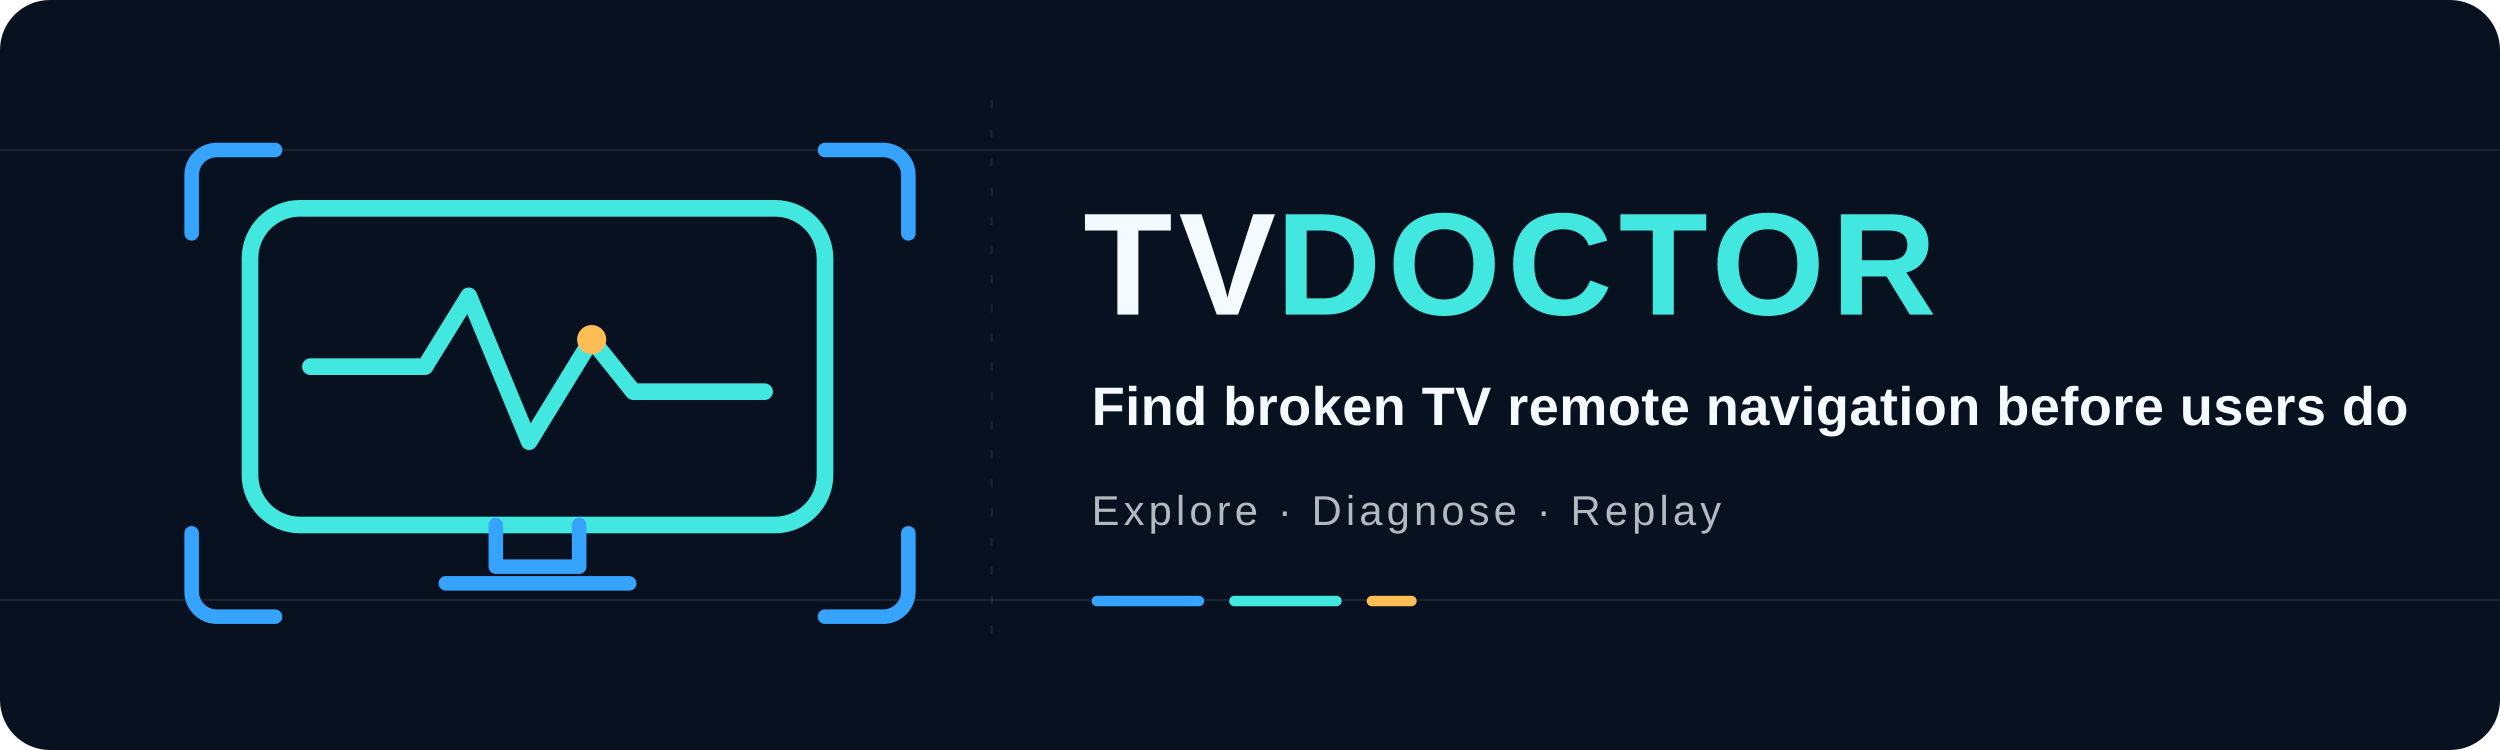
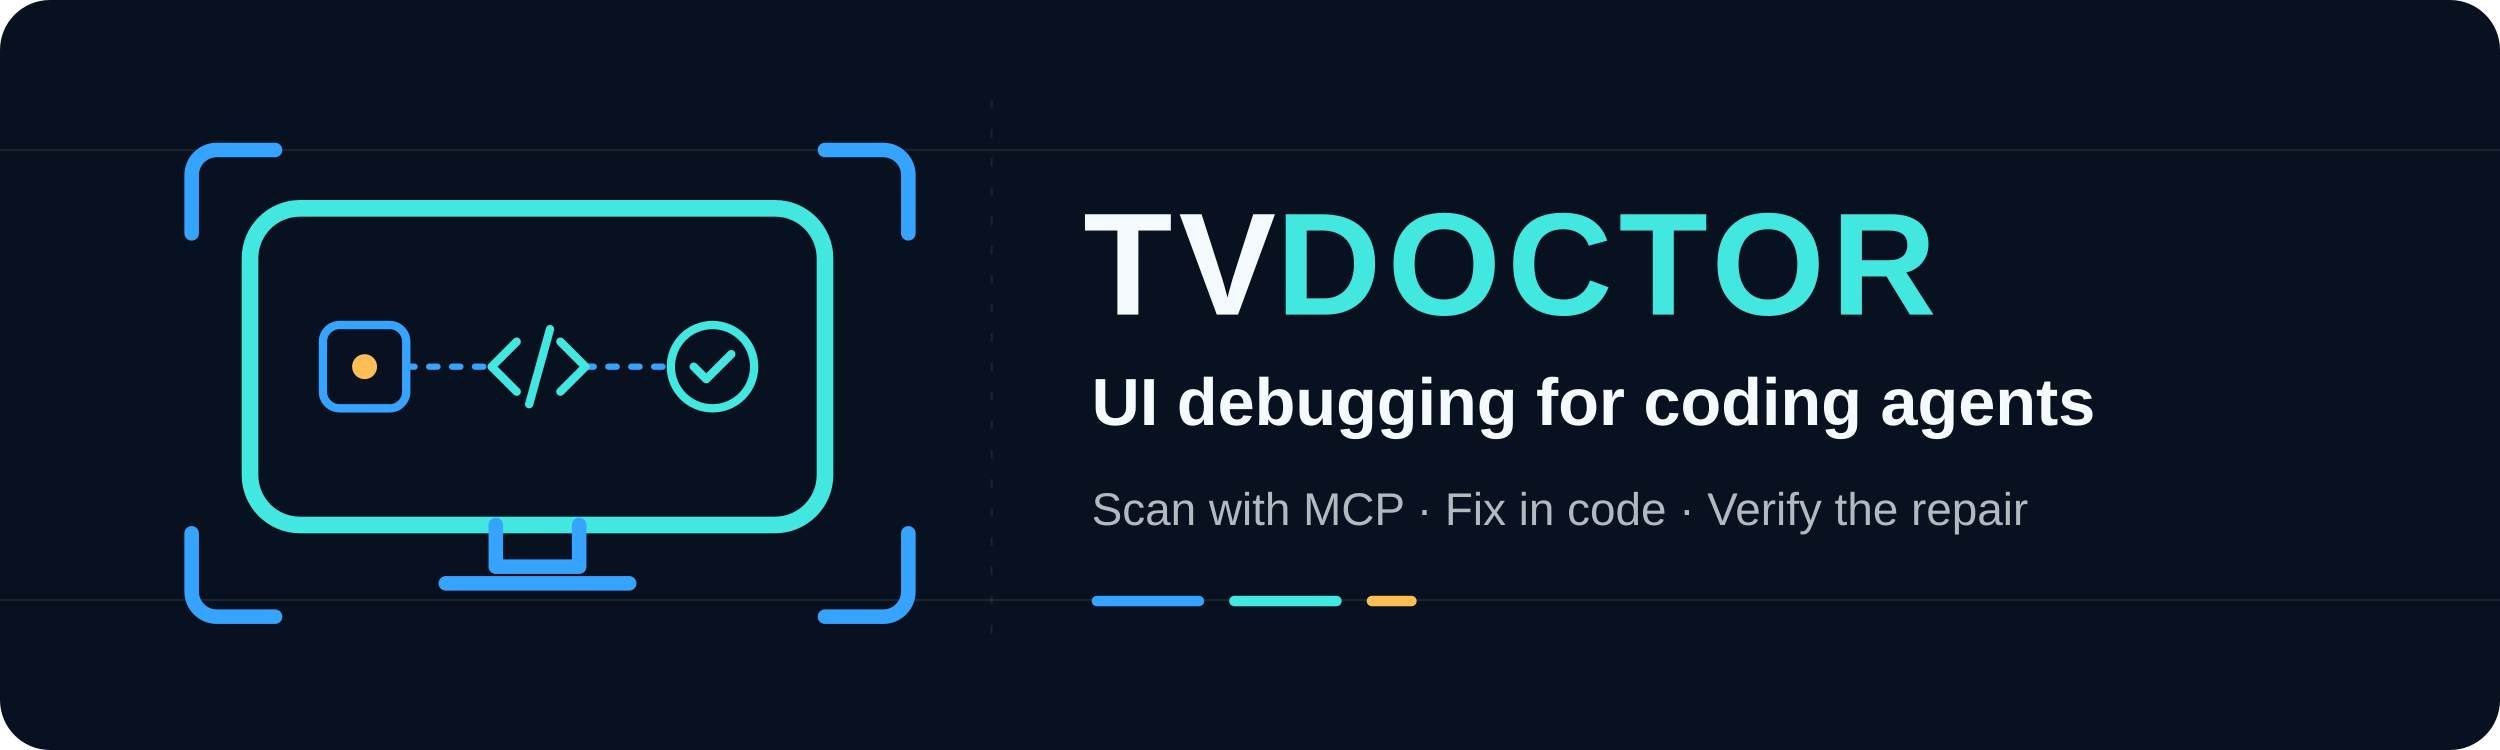
<svg xmlns="http://www.w3.org/2000/svg" viewBox="0 0 1200 360" role="img" aria-labelledby="tvdoctor-hero-title tvdoctor-hero-description">
  <style>
    .surface { fill: #07111F; }
    .primary-text { fill: #F5FAFF; }
    .wordmark-accent { fill: #42E8E0; }
    .secondary-text { fill: #F5FAFF; fill-opacity: .72; }
    .guide { stroke: #F5FAFF; stroke-opacity: .08; }
    @media (prefers-color-scheme: light) {
      .surface { fill: #F4F8FC; }
      .primary-text { fill: #07111F; }
      .wordmark-accent { fill: #07111F; }
      .secondary-text { fill: #38536B; fill-opacity: 1; }
      .guide { stroke: #07111F; stroke-opacity: .08; }
      [stroke="#42E8E0"] { stroke: #007E80; }
      [stroke="#36A3FF"] { stroke: #086FBD; }
      [fill="#42E8E0"] { fill: #007E80; }
      [fill="#36A3FF"] { fill: #086FBD; }
      [fill="#FFBE55"] { fill: #A05E00; }
    }
  </style>
  <rect class="surface" width="1200" height="360" rx="24" />
  <g fill="none" class="guide" stroke-width="1">
    <path d="M0 72h1200M0 288h1200" />
    <path d="M476 48v264" stroke-dasharray="4 10" />
  </g>
  <g transform="translate(84 64)" fill="none" stroke-linecap="round" stroke-linejoin="round">
    <g stroke="#36A3FF" stroke-width="7">
      <path d="M48 8H20C13.4 8 8 13.4 8 20v28" />
      <path d="M312 8h28c6.6 0 12 5.4 12 12v28" />
      <path d="M8 192v28c0 6.6 5.4 12 12 12h28" />
      <path d="M352 192v28c0 6.6-5.4 12-12 12h-28" />
    </g>
    <rect x="36" y="36" width="276" height="152" rx="24" stroke="#42E8E0" stroke-width="8" />
-     <path d="M65 112h55l21-34 29 70 30-49 20 25h63" stroke="#42E8E0" stroke-width="8" />
-     <circle cx="200" cy="99" r="7" fill="#FFBE55" stroke="none" />
+     <path d="M111 112h41m45 0h41" stroke="#36A3FF" stroke-width="3" stroke-dasharray="4 7" />
+     <rect x="71" y="92" width="40" height="40" rx="8" stroke="#36A3FF" stroke-width="4" />
+     <circle cx="91" cy="112" r="6" fill="#FFBE55" stroke="none" />
+     <path d="m164 100-12 12 12 12m21-24 12 12-12 12m-5-30-10 36" stroke="#42E8E0" stroke-width="4" />
+     <circle cx="258" cy="112" r="20" stroke="#42E8E0" stroke-width="4" />
+     <path d="m249 112 6 6 12-12" stroke="#42E8E0" stroke-width="4" />
    <path d="M154 188v20h40v-20M130 216h88" stroke="#36A3FF" stroke-width="7" />
  </g>
  <g font-family="Arial, Helvetica, sans-serif">
    <text x="520" y="151" class="primary-text" font-size="70" font-weight="800" letter-spacing="3">TV<tspan class="wordmark-accent">DOCTOR</tspan>
    </text>
-     <text x="524" y="204" class="primary-text" font-size="26" font-weight="600" letter-spacing=".2">Find broken TV remote navigation before users do</text>
-     <text x="524" y="252" class="secondary-text" font-size="20" font-weight="500" letter-spacing="2">Explore · Diagnose · Replay</text>
+     <text x="524" y="204" class="primary-text" font-size="32" font-weight="600">UI debugging for coding agents</text>
+     <text x="524" y="252" class="secondary-text" font-size="22" font-weight="500">Scan with MCP · Fix in code · Verify the repair</text>
  </g>
  <g transform="translate(524 286)">
    <rect width="54" height="5" rx="2.5" fill="#36A3FF" />
    <rect x="66" width="54" height="5" rx="2.5" fill="#42E8E0" />
    <rect x="132" width="24" height="5" rx="2.5" fill="#FFBE55" />
  </g>
</svg>
